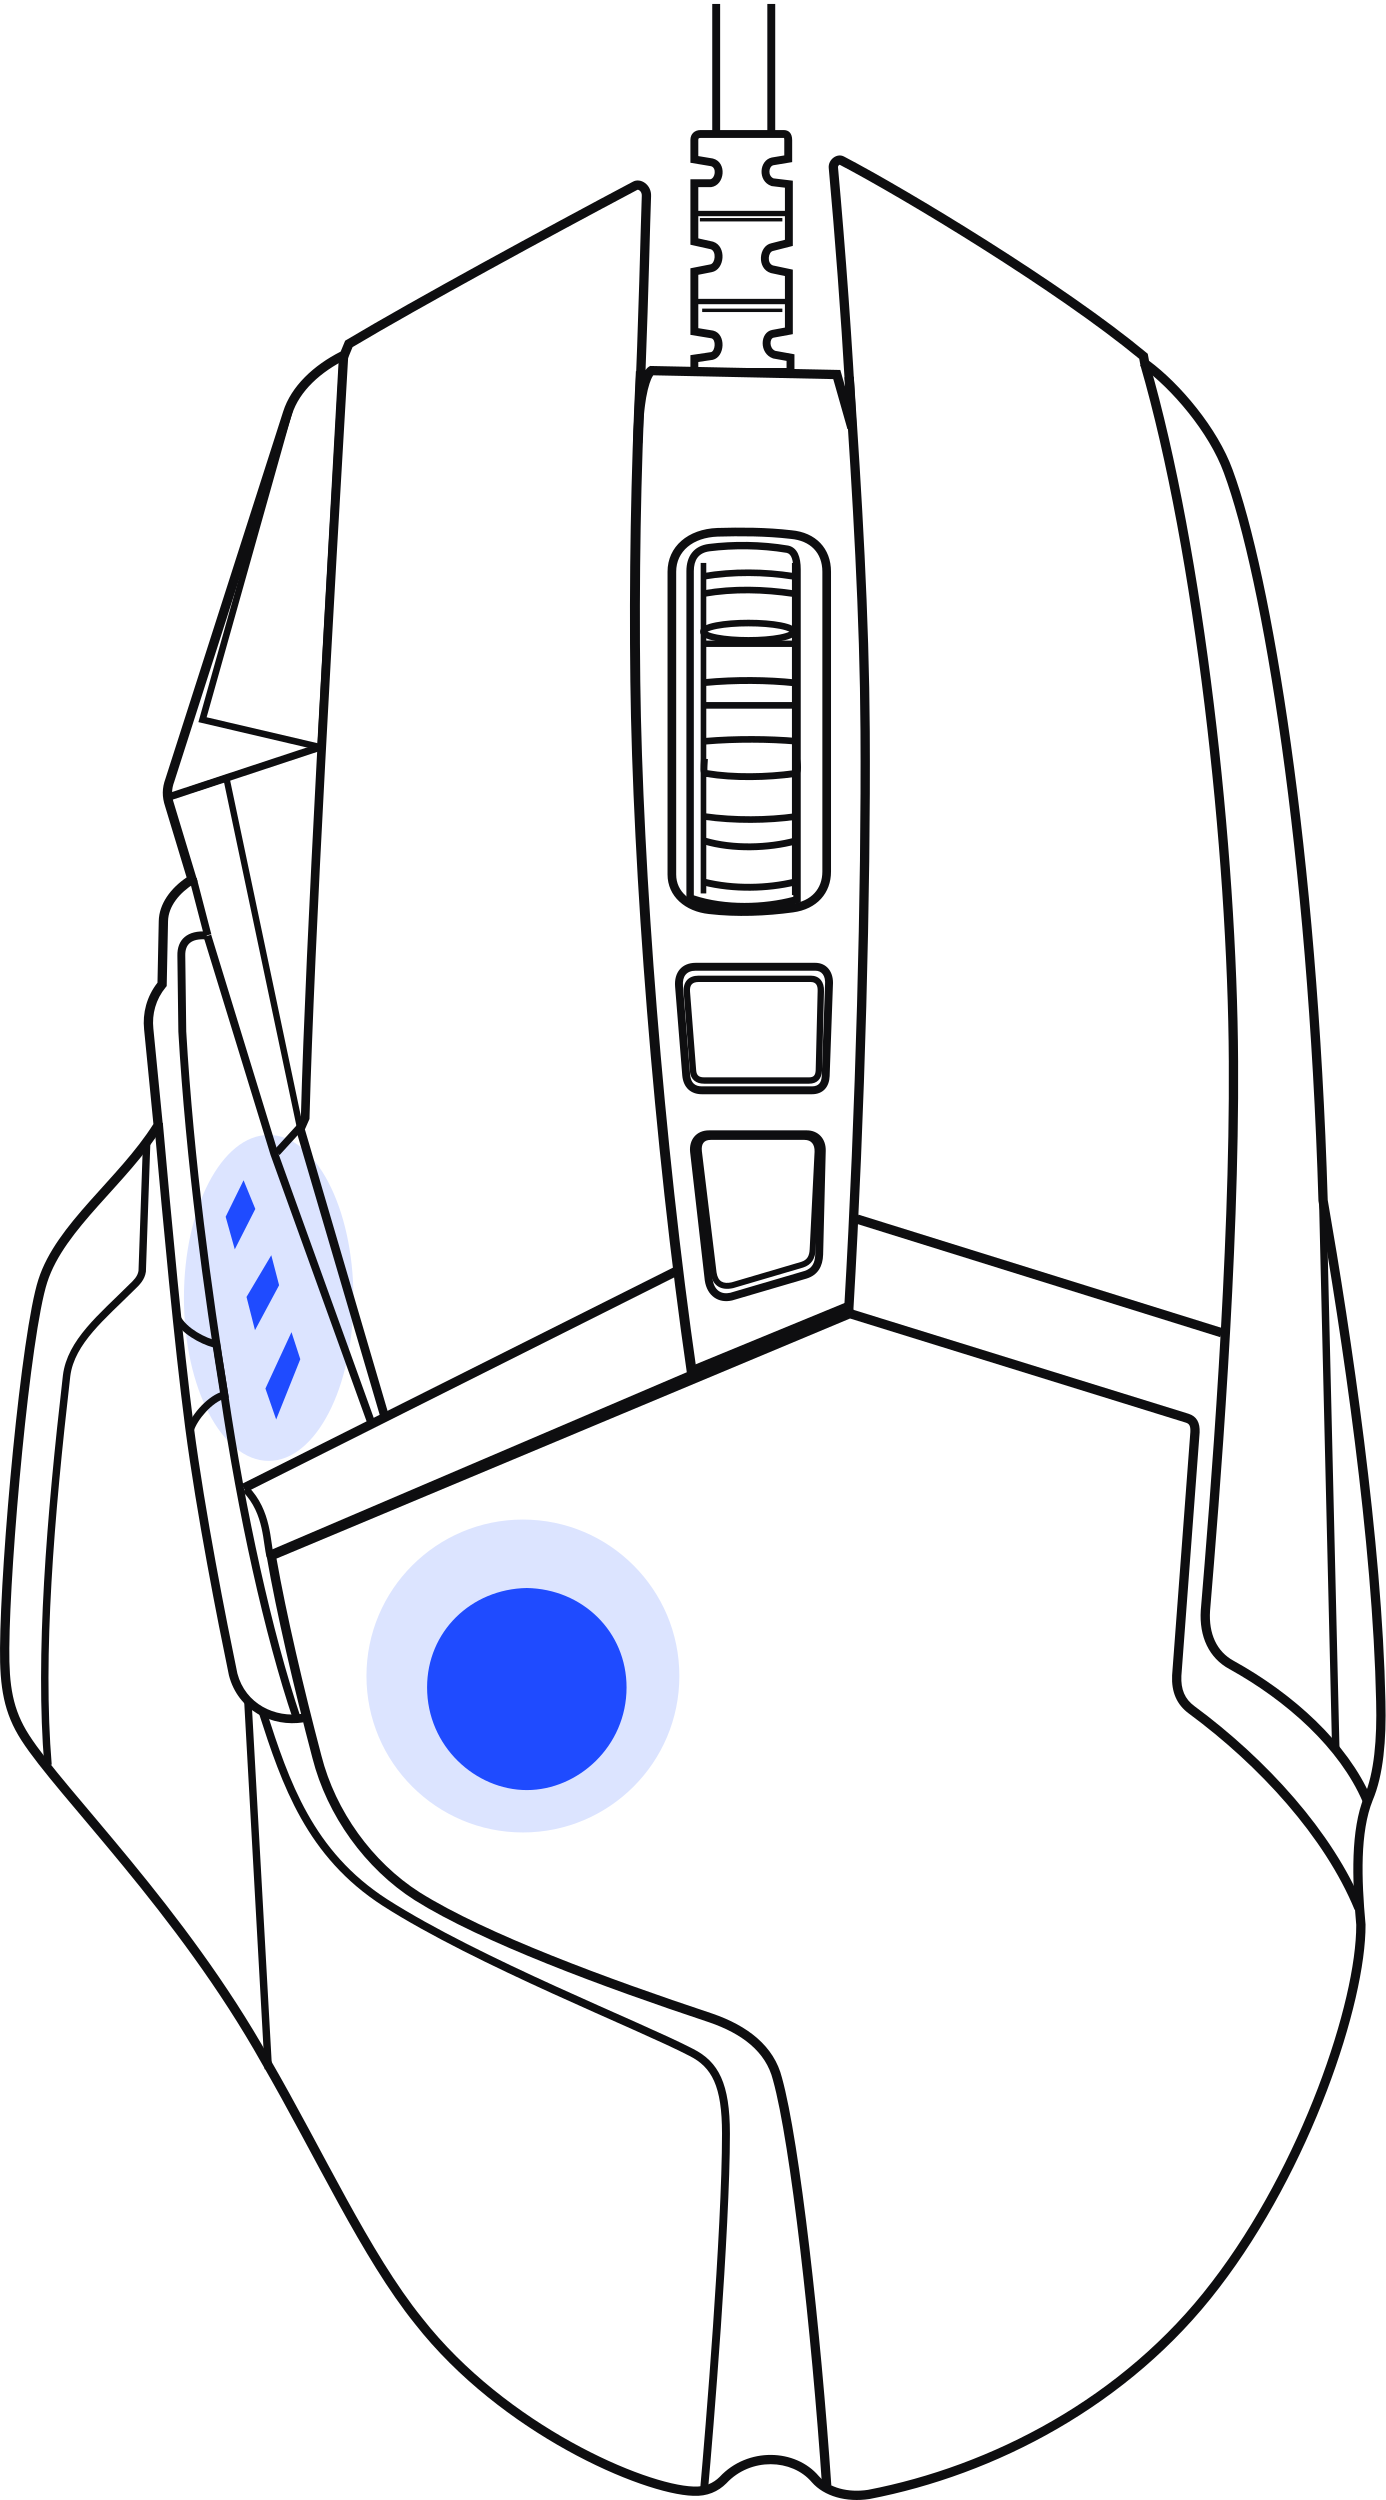
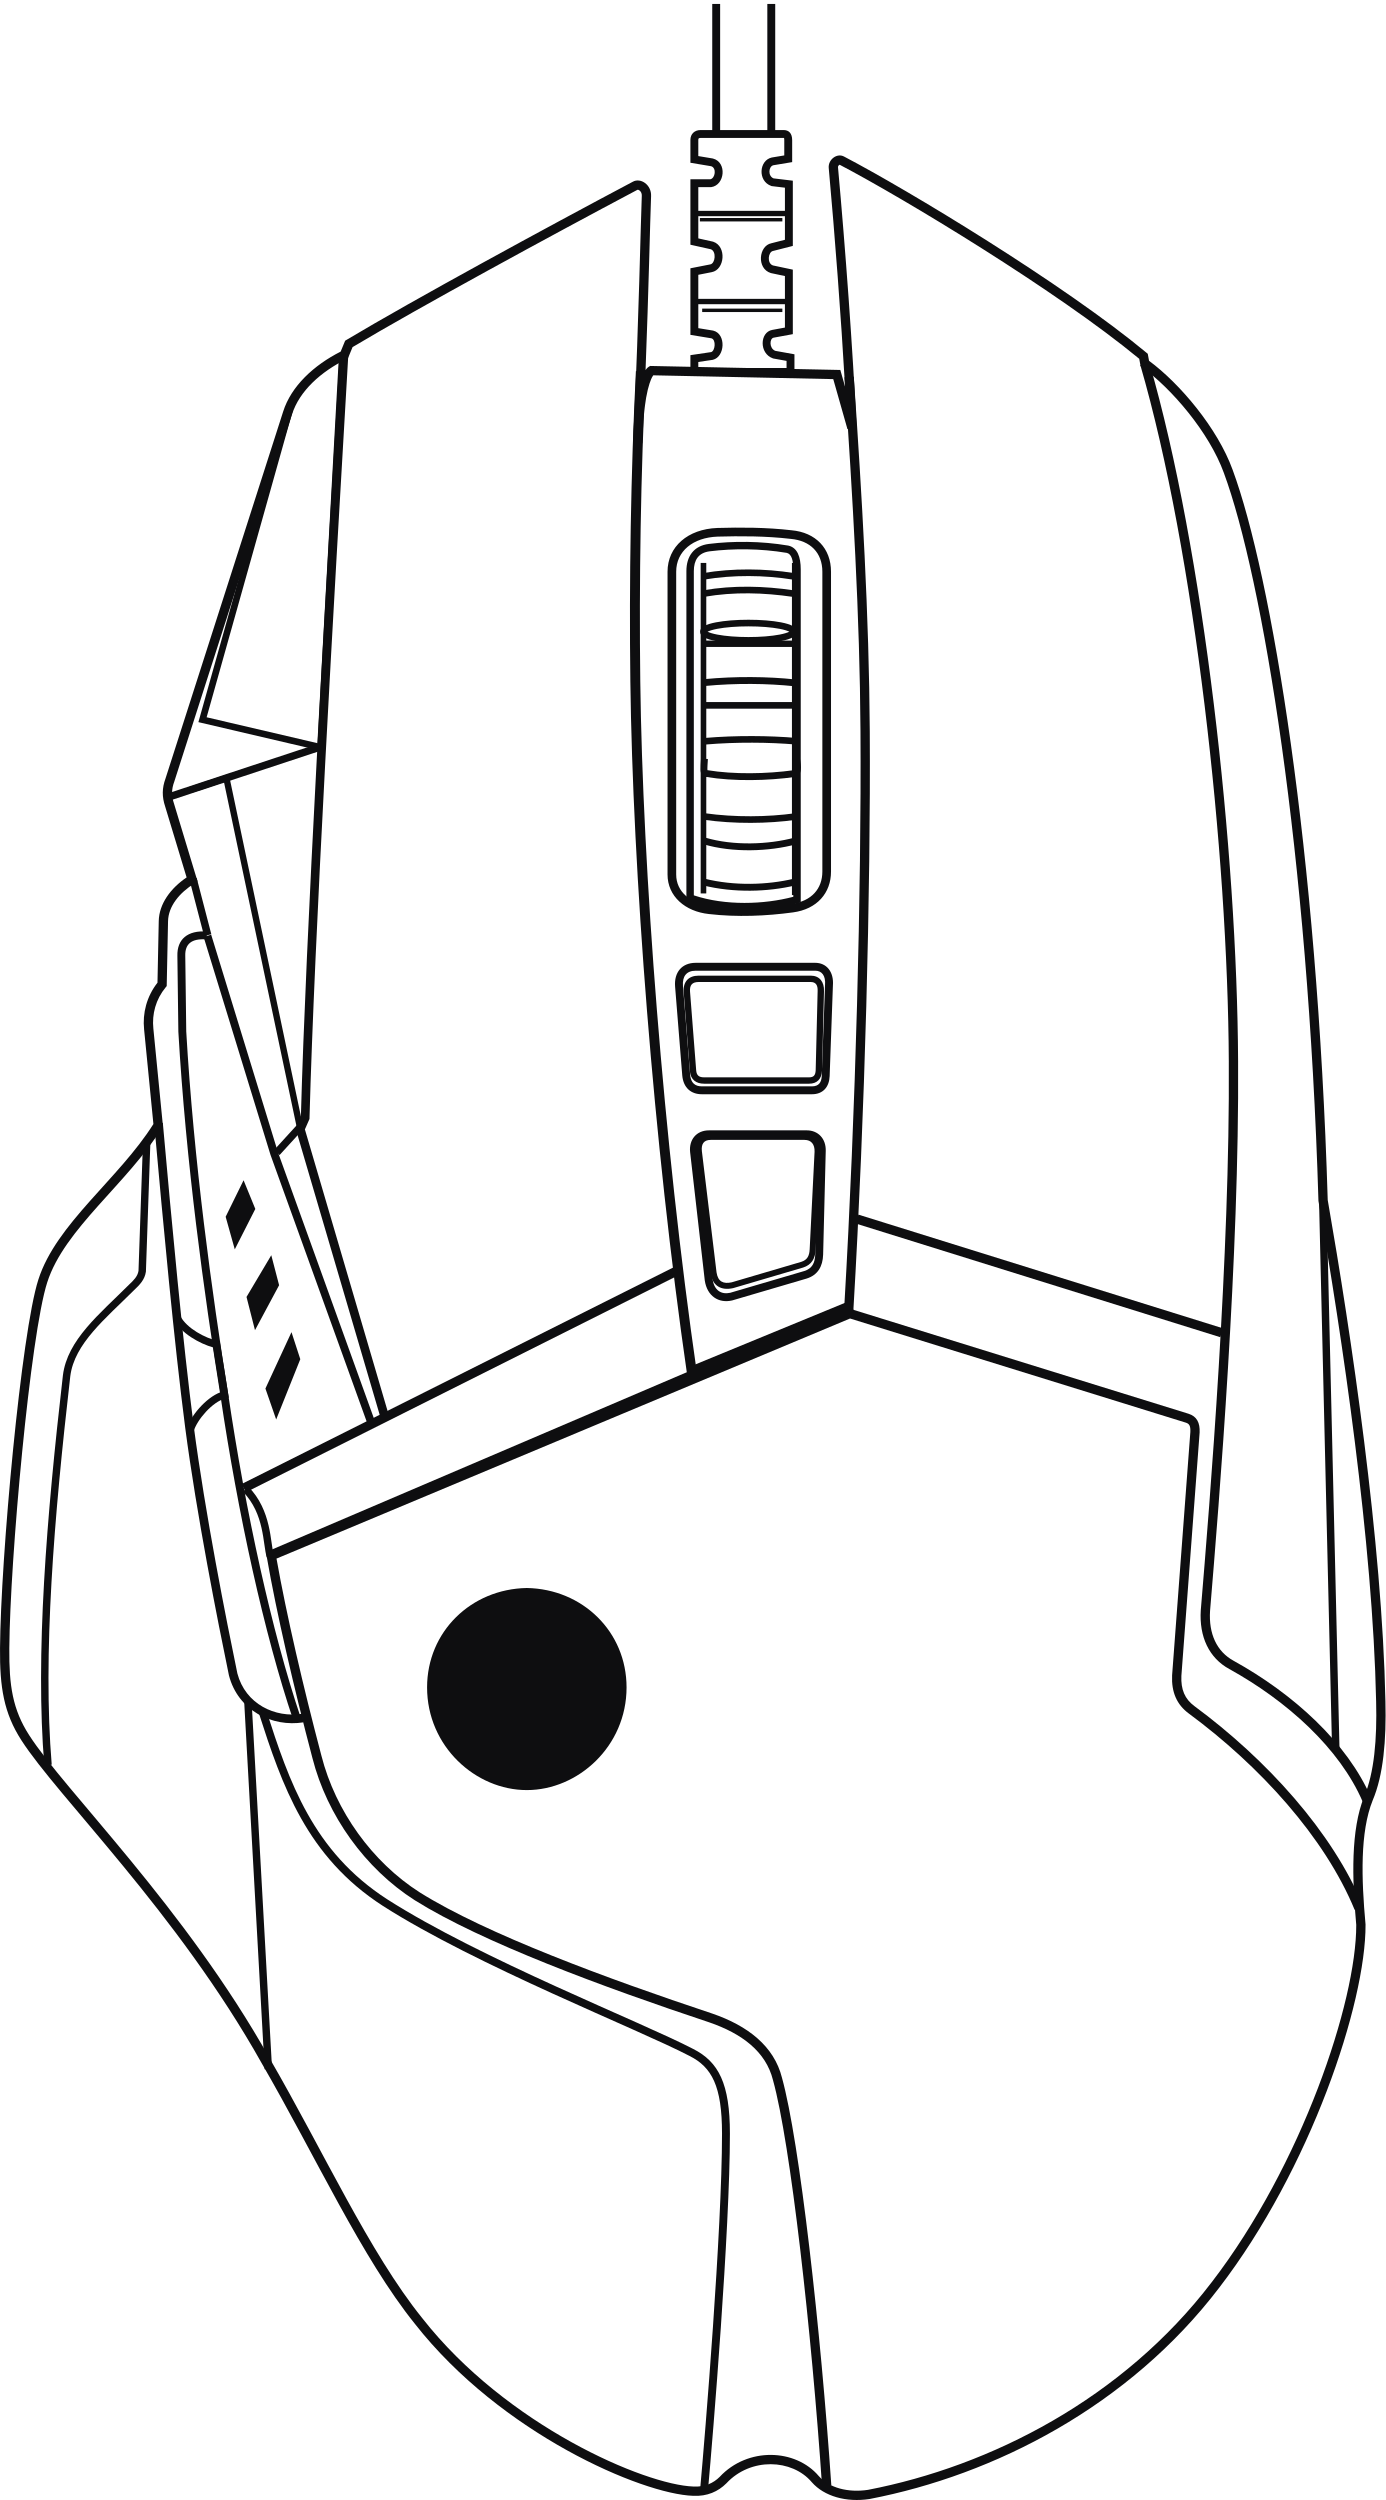
- <svg xmlns="http://www.w3.org/2000/svg" viewBox="0 0 425.112 767.017">
-   <defs>
-     <style>
-       .cls-1{fill:#dce4ff}
-       .cls-2{fill:#0e0e10}
-       .cls-3{fill:#1f4bff}
-     </style>
-   </defs>
+ <svg xmlns="http://www.w3.org/2000/svg" width="425.112" height="767.017" viewBox="0 0 425.112 767.017">
  <g id="Glow">
-     <path d="M108.432 398.211 C108.432 425.825 96.791 448.211 82.432 448.211 C68.072 448.211 56.432 425.825 56.432 398.211 C56.432 370.597 68.072 348.211 82.432 348.211 C96.791 348.211 108.432 370.597 108.432 398.211 Z" class="cls-1" />
-     <path d="M208.432 514.211 C208.432 540.721 186.941 562.211 160.432 562.211 C133.922 562.211 112.432 540.721 112.432 514.211 C112.432 487.701 133.922 466.211 160.432 466.211 C186.941 466.211 208.432 487.701 208.432 514.211 Z" class="cls-1" />
  </g>
  <g id="Layer_5" data-name="Layer 5">
-     <path d="M254.254 51.467 C254.073 48.937 256.832 46.823 259.017 48.06 C278.422 58.218 326.276 87.059 351.743 108.214 L352.142 108.546 L352.533 110.695 C361.983 117.675 373.551 131.367 378.169 144.117 C390.119 176.451 404.143 261.36 407.354 368.166 C414.564 409.54 424.057 473.149 425.057 521.974 C425.362 533.872 424.425 544.67 421.149 552.358 C417.239 562.047 417.673 576.413 418.952 590.381 L418.957 590.443 L418.958 590.505 C419.059 614.621 402.055 665.429 374.066 701.875 C346.353 738.254 305.046 759.345 266.801 766.711 L266.773 766.717 L266.745 766.721 C259.664 767.794 252.879 765.916 249.058 761.55 L249.043 761.532 C242.995 754.385 230.294 753.908 222.876 761.882 L222.858 761.901 L222.84 761.919 C220.357 764.402 216.969 765.953 212.672 765.736 C196.94 765.212 153.669 746.616 127.315 712.998 C111.072 692.841 96.832 661.585 80.298 633.025 L80.288 633.008 C54.352 586.722 17.717 551.315 6.532 533.881 C1.182 525.548 -0.097 517.676 0.006 505.701 C0.207 478.055 6.53 408.811 11.773 392.577 C17.258 375.412 36.466 361.69 47.065 344.867 L44.213 315.859 C43.69 310.835 45.005 305.718 48.316 301.496 L48.316 301.496 L48.706 282.583 C48.809 277.323 52.325 272.539 57.256 269.198 L50.672 247.443 C49.68 244.453 49.684 241.832 50.783 238.846 L86.872 126.282 C89.341 118.464 96.279 112.054 104.516 107.875 L105.893 104.53 L106.3 104.287 C126.716 92.077 167.525 69.872 194.147 55.76 C196.519 54.431 199.903 56.661 199.756 60.168 C199.448 67.883 199.02 89.036 198.061 113.541 C198.586 112.785 198.998 112.54 199.154 112.457 L199.485 112.277 L257.815 113.508 L259.272 118.638 C258.016 96.912 256.171 72.641 254.256 51.494 Z M257.098 51.255 C259.399 76.671 261.6 106.582 262.8 131.196 L260.004 131.655 L255.648 116.314 L200.419 115.15 C199.91 115.865 199.544 116.853 199.275 117.679 C198.579 119.808 197.84 123.303 197.4 128.972 C197.29 131.301 197.176 133.641 197.056 135.984 L194.206 135.876 C194.271 133.235 194.391 130.892 194.552 128.812 C195.991 98.146 196.535 69.342 196.907 60.054 C196.964 58.683 195.851 58.071 195.539 58.249 L195.519 58.26 L195.5 58.271 C169.097 72.266 128.68 94.255 108.17 106.492 L106.745 109.951 L106.263 110.19 C98.511 114.018 91.874 119.911 89.591 127.14 L53.48 239.777 L53.469 239.806 C52.582 242.202 52.587 244.168 53.384 246.56 L53.391 246.579 L60.614 270.446 L59.683 271.023 C55.094 273.868 51.648 278.022 51.557 282.639 L51.147 302.536 L50.832 302.918 C47.775 306.624 46.59 311.143 47.05 315.563 L49.998 345.552 L49.744 345.962 C39.098 363.136 19.758 376.957 14.49 393.445 C9.333 409.411 3.057 478.367 2.858 505.721 C2.76 517.146 3.881 524.474 8.932 532.341 C19.944 549.505 56.708 585.097 82.771 631.605 C99.232 660.04 113.389 691.175 129.542 711.216 L129.554 711.231 C155.394 744.199 197.9 762.4 212.778 762.886 L212.805 762.887 C216.291 763.066 218.893 761.825 220.806 759.92 C229.388 750.718 244.062 751.243 251.212 759.68 C254.388 763.303 260.186 764.823 266.29 763.905 C303.838 756.667 344.517 735.959 371.797 700.147 C399.384 664.225 416.175 614.089 416.106 590.579 C414.79 576.172 414.43 561.373 418.509 551.277 L418.52 551.251 C421.64 543.94 422.501 533.543 422.206 522.048 C421.207 473.313 411.714 409.785 404.527 368.556 L404.509 368.456 L404.506 368.354 C401.311 261.808 387.341 177.161 375.494 145.105 C370.989 132.666 359.465 119.2 350.398 112.668 L349.932 112.332 L349.522 110.077 C324.1 89.072 276.781 60.575 257.67 50.574 L257.641 50.559 L257.613 50.543 C257.585 50.526 257.075 50.833 257.098 51.255 Z" class="cls-2" />
-     <path d="M74.893 521.674 L77.17 521.548 L83.47 634.748 L81.193 634.874 Z" class="cls-2" />
-     <path d="M79.38 525.496 L81.686 524.755 C88.714 546.632 95.998 568.008 118.789 582.708 C147.352 600.984 197.01 620.449 212.686 628.634 C220.48 632.587 223.943 639.253 223.943 654.611 C223.943 684.248 218.741 747.184 217.238 763.721 L214.826 763.501 C216.322 747.038 221.521 684.174 221.521 654.611 C221.521 639.957 218.375 634.233 211.584 630.791 L211.571 630.784 C195.84 622.568 146.11 603.065 117.476 584.744 C94.069 569.645 86.552 547.822 79.38 525.496 Z" class="cls-2" />
-     <path d="M260.659 401.495 L364.654 433.749 C367.208 434.556 368.184 436.531 368.056 439.473 L368.055 439.495 L362.455 514.195 C362.281 518.308 363.465 521.248 366.476 523.462 C388.488 539.719 408.851 562.028 418.25 584.868 L415.613 585.954 C406.412 563.594 386.375 541.703 364.787 525.76 C361.004 522.978 359.386 519.124 359.607 514.049 L359.608 514.027 L365.208 439.327 C365.287 437.442 364.883 436.812 363.809 436.473 L260.804 404.527 L84.833 478.187 C87.857 495.304 93.043 517.55 98.61 538.647 L98.614 538.659 C102.924 555.606 114.202 571.301 128.794 580.606 C149.098 593.344 186.392 607.094 218.481 617.758 L218.494 617.762 C229.444 621.516 237.488 627.788 239.91 637.447 C245.335 656.958 251.849 715.232 255.054 762.515 L252.209 762.707 C249.015 715.604 242.532 657.5 237.158 638.193 L237.153 638.175 L237.148 638.157 C234.966 629.428 227.615 623.906 217.576 620.462 C185.269 609.726 147.769 595.879 127.274 583.019 L127.265 583.013 C112.061 573.32 100.342 557.018 95.851 539.369 C90.141 517.731 84.833 494.893 81.827 477.555 L81.632 476.435 Z" class="cls-2" />
-     <path d="M259.104 115.763 L261.949 115.569 C264.451 152.299 266.652 188.829 266.852 224.357 C267.152 273.288 265.357 341.864 261.855 401.395 L261.803 402.276 L84.092 478.222 L82.971 475.6 L259.06 400.347 C262.524 341.083 264.299 273.003 264 224.375 C263.8 188.904 261.602 152.434 259.104 115.763 Z" class="cls-2" />
-     <path d="M195.097 113.866 L198.14 114.02 C196.566 145.13 196.066 178.498 196.442 209.024 C197.143 266.053 203.549 350.359 213.839 421.393 L210.824 421.829 C200.514 350.663 194.098 266.224 193.395 209.062 C193.019 178.472 193.519 145.04 195.097 113.866 Z" class="cls-2" />
-     <path d="M74.148 455.3 L207.049 388.628 L208.327 391.177 L75.427 457.849 Z" class="cls-2" />
-     <path d="M74.519 457.657 L76.144 456.056 C83.435 463.451 82.869 473.374 84.022 477.121 L81.842 477.792 C80.605 473.773 81.224 464.457 74.519 457.657 Z" class="cls-2" />
-     <path d="M262.507 375.372 L263.356 372.65 L375.256 407.55 L374.407 410.272 Z" class="cls-2" />
-     <path d="M259.529 400.669 L261.535 400.353 L261.835 402.253 L259.829 402.569 Z" class="cls-2" />
-     <path d="M212.232 421.826 L212.232 419.795 L212.432 419.795 L212.432 421.826 Z" class="cls-2" />
-     <path d="M212.189 419.092 L259.789 399.492 L260.875 402.13 L213.275 421.73 Z" class="cls-2" />
-     <path d="M92.311 342.714 C93.823 287.241 99.712 185.427 104.206 108.833 L106.857 108.989 C102.358 185.675 96.459 287.661 94.959 343.047 L94.952 343.308 L93.543 346.503 L119.306 434.237 L116.757 434.985 L90.721 346.319 Z" class="cls-2" />
-     <path d="M84.089 352.842 L91.389 344.842 L93.074 346.38 L85.774 354.38 Z" class="cls-2" />
-     <path d="M70.18 237.42 L93.205 346.688 L91.294 347.091 L68.719 239.959 L58.674 243.279 L58.061 241.424 Z" class="cls-2" />
-     <path d="M51.474 243.428 L97.474 228.228 L98.189 230.394 L52.189 245.594 Z" class="cls-2" />
-     <path d="M87.854 125.536 L89.809 126.086 L63.396 220.064 L97.863 228.122 L97.4 230.1 L60.867 221.558 Z" class="cls-2" />
-     <path d="M97.357 228.357 L103.957 109.657 L105.907 109.765 L99.307 228.465 Z" class="cls-2" />
-     <path d="M58.128 269.898 L60.335 269.324 L64.835 286.624 L62.628 287.198 Z" class="cls-2" />
-     <path d="M54.421 293.233 C54.307 288.221 57.511 285.35 63.523 285.803 L63.34 288.219 C58.725 287.87 56.76 289.645 56.842 293.183 L57.142 316.468 C59.441 356.219 65.035 396.766 70.027 427.819 L70.03 427.834 C75.319 463.663 83.402 500.692 92.279 527.024 L89.984 527.798 C81.062 501.331 72.945 464.165 67.635 428.196 C62.629 397.056 57.025 356.419 54.723 316.581 L54.721 316.554 Z" class="cls-2" />
-     <path d="M62.474 287.466 L64.789 286.756 L85.281 353.528 L115.271 436.7 L112.992 437.522 L82.983 354.294 Z" class="cls-2" />
-     <path d="M47.309 344.729 L49.954 344.493 C52.753 375.775 56.051 411.358 59.449 437.641 C62.942 464.288 69.43 497.03 72.825 513.409 C75.294 522.86 84.436 527.126 92.722 525.8 L93.141 528.422 C83.494 529.966 73.047 524.843 70.246 514.044 L70.238 514.013 L70.231 513.981 C66.825 497.548 60.319 464.716 56.815 437.981 C53.412 411.664 50.11 376.047 47.309 344.729 Z" class="cls-2" />
-     <path d="M42.494 389.907 L43.892 349.472 L46.171 349.55 L44.769 390.112 L44.761 390.172 C44.415 392.595 42.898 394.168 41.125 395.83 C32.471 404.483 22.81 412.185 21.563 422.251 C16.573 465.567 13.074 507.791 15.868 541.417 L13.595 541.605 C10.789 507.831 14.29 465.455 19.3 421.971 C20.653 411.043 30.592 403.138 39.525 394.205 L39.538 394.192 L39.552 394.179 C40.965 392.854 42.224 391.632 42.494 389.907 Z" class="cls-2" />
-     <path d="M53.282 404.802 L55.303 403.744 C57.348 407.649 63.096 410.551 66.672 411.376 L67.42 411.549 L70.199 428.823 L69.162 429.065 C65.27 429.97 60.37 435.645 59.38 439.242 L57.181 438.637 C58.305 434.549 63.164 428.832 67.62 427.157 L65.408 413.407 C61.221 412.236 55.501 409.038 53.282 404.802 Z" class="cls-2" />
-     <path d="M218.521 41.111 L218.521 1.211 L220.943 1.211 L220.943 41.111 Z" class="cls-2" />
-     <path d="M235.421 41.111 L235.421 1.211 L237.843 1.211 L237.843 41.111 Z" class="cls-2" />
-     <path d="M211.821 42.911 C211.821 41.142 213.063 39.9 214.932 39.9 L240.432 39.9 C241.993 39.9 243.043 40.878 243.043 43.011 L243.043 49.737 L237.268 50.699 C235.807 51.058 235.506 53.963 237.325 54.726 L243.243 55.437 L243.243 75.452 L237.192 76.994 L237.152 77.002 C235.706 77.27 235.207 80.775 237.145 81.44 L243.243 82.729 L243.243 102.52 L237.356 103.601 C236.069 103.855 235.946 106.876 237.854 107.639 L243.743 108.699 L243.743 115.322 L211.821 115.322 L211.821 108.966 L218.189 108.023 C219.427 107.655 219.757 104.227 218.277 103.796 L211.821 102.74 L211.821 82.314 L217.919 81.119 C219.468 80.842 219.851 77.133 218.099 76.478 L211.821 75.082 L211.821 55 L217.934 55 C219.452 54.7 219.91 51.499 218.173 50.996 L211.821 49.937 Z M214.932 42.322 C214.4 42.322 214.243 42.48 214.243 42.911 L214.243 47.885 L218.683 48.625 L218.734 48.638 C223.119 49.77 222.412 56.829 218.197 57.411 L218.115 57.422 L214.243 57.422 L214.243 73.14 L218.755 74.142 L218.815 74.162 C223.002 75.558 222.381 82.769 218.356 83.501 L214.243 84.308 L214.243 100.682 L218.777 101.424 L218.825 101.436 C222.854 102.443 222.446 109.493 218.714 110.389 L218.662 110.401 L214.243 111.056 L214.243 112.9 L241.321 112.9 L241.321 110.723 L237.22 109.985 L237.127 109.952 C232.863 108.44 233.091 101.955 236.903 101.222 L240.821 100.502 L240.821 84.693 L236.525 83.784 L236.47 83.767 C232.081 82.395 232.764 75.402 236.667 74.629 L240.821 73.57 L240.821 57.585 L236.754 57.097 L236.627 57.052 C232.381 55.546 232.882 49.193 236.769 48.329 L236.801 48.322 L240.621 47.685 L240.621 43.011 C240.621 42.727 240.591 42.455 240.545 42.327 C240.516 42.324 240.478 42.322 240.432 42.322 Z" class="cls-2" />
-     <path d="M213.132 66.331 L213.132 64.69 L241.332 64.69 L241.332 66.331 Z" class="cls-2" />
-     <path d="M213.932 93.332 L213.932 91.691 L241.032 91.691 L241.032 93.332 Z" class="cls-2" />
-     <path d="M215.432 95.738 L215.432 94.683 L240.032 94.683 L240.032 95.738 Z" class="cls-2" />
-     <path d="M214.732 67.938 L214.732 66.883 L240.032 66.883 L240.032 67.938 Z" class="cls-2" />
-     <path d="M242.868 162.69 C250.243 163.358 254.96 168.229 254.96 175.411 L254.96 267.411 C254.96 273.976 250.668 278.939 243.31 279.927 C235.102 281.042 226.193 281.443 217.485 280.431 C210.213 279.657 204.804 274.988 204.804 268.311 L204.804 175.411 C204.804 167.696 211.069 162.31 220.093 161.984 C227.052 161.782 235.11 161.785 242.868 162.69 Z M207.46 175.411 L207.46 268.311 C207.46 273.632 211.847 277.162 217.772 277.79 L217.785 277.792 C226.275 278.779 234.963 278.38 242.953 277.295 C248.996 276.483 252.304 272.646 252.304 267.411 L252.304 175.411 C252.304 169.599 248.628 165.872 242.613 165.334 L242.595 165.332 L242.577 165.33 C234.941 164.437 227.006 164.44 220.17 164.638 C212.594 164.912 207.46 169.126 207.46 175.411 Z" class="cls-2" />
-     <path d="M241.821 167.386 L241.853 167.392 L241.884 167.399 C244.653 168.028 245.672 170.859 245.672 174.711 L245.672 276.873 L244.843 277.108 C235.114 279.873 221.87 280.365 211.346 276.584 L210.591 276.313 L210.591 175.211 C210.591 170.735 212.821 167.449 217.492 166.879 C224.902 165.966 233.413 165.968 241.821 167.386 Z M212.872 175.211 L212.872 274.7 C222.523 277.93 234.434 277.513 243.391 275.141 L243.391 174.711 C243.391 172.003 242.886 169.989 241.407 169.63 C233.227 168.254 224.951 168.258 217.771 169.143 C214.242 169.573 212.872 171.887 212.872 175.211 Z" class="cls-2" />
-     <path d="M214.972 274.111 L214.972 172.711 L216.691 172.711 L216.691 274.111 Z" class="cls-2" />
-     <path d="M242.972 274.611 L242.972 172.711 L244.691 172.711 L244.691 274.611 Z" class="cls-2" />
-     <path d="M215.765 175.809 C224.873 174.291 234.583 174.391 243.491 175.808 L243.172 177.814 C234.48 176.431 224.991 176.331 216.099 177.813 Z" class="cls-2" />
-     <path d="M215.758 181.111 C225.064 179.492 234.472 179.791 243.478 181.106 L243.185 183.116 C234.391 181.831 225.2 181.53 216.106 183.111 Z" class="cls-2" />
-     <path d="M219.668 190.936 C222.323 190.425 225.902 190.14 229.632 190.14 C233.361 190.14 236.941 190.425 239.596 190.936 C242.814 191.554 244.467 192.439 244.467 193.811 C244.467 195.183 242.814 196.068 239.596 196.686 C236.941 197.197 233.361 197.483 229.632 197.483 C225.902 197.483 222.323 197.197 219.668 196.686 C216.449 196.068 214.796 195.183 214.796 193.811 C214.796 192.439 216.449 191.554 219.668 190.936 Z M217.088 193.811 C217.611 194.087 218.669 194.426 220.051 194.692 C222.58 195.178 226.031 195.452 229.632 195.452 C233.233 195.452 236.684 195.178 239.212 194.692 C240.594 194.426 241.652 194.087 242.175 193.811 C241.652 193.535 240.594 193.196 239.212 192.93 C236.684 192.444 233.233 192.171 229.632 192.171 C226.031 192.171 222.58 192.444 220.051 192.93 C218.669 193.196 217.611 193.535 217.088 193.811 Z" class="cls-2" />
-     <path d="M216.232 198.487 L216.232 196.534 L243.732 196.534 L243.732 198.487 Z" class="cls-2" />
-     <path d="M216.131 208.361 C225.602 207.455 235.573 207.555 244.044 208.463 L243.819 210.559 C235.49 209.667 225.661 209.567 216.332 210.461 Z" class="cls-2" />
-     <path d="M216.432 217.427 L216.432 215.396 L244.032 215.396 L244.032 217.427 Z" class="cls-2" />
-     <path d="M216.346 226.399 C225.803 225.594 236.161 225.694 244.319 226.399 L244.144 228.423 C236.102 227.728 225.86 227.628 216.518 228.423 Z" class="cls-2" />
-     <path d="M243.189 232.167 L245.274 231.855 C245.588 233.943 246.493 237.13 244.432 238.239 L244.266 238.329 L244.079 238.355 C235.529 239.562 225.101 239.766 216.723 238.379 C216.025 238.443 215.02 238.122 214.933 236.201 C214.894 235.341 215.005 234.117 215.079 232.754 L217.185 232.868 C217.116 234.138 216.99 235.618 217.048 236.295 C225.127 237.636 235.212 237.449 243.505 236.306 C243.896 235.65 243.301 232.916 243.189 232.167 Z" class="cls-2" />
-     <path d="M243.991 249.505 L244.272 251.517 C235.578 252.73 225.283 252.83 215.99 251.517 L216.274 249.505 C225.38 250.792 235.485 250.692 243.991 249.505 Z" class="cls-2" />
-     <path d="M243.758 256.993 L244.305 259.029 C235.917 261.28 224.819 261.677 215.833 259.022 L216.43 257 C225.044 259.545 235.746 259.142 243.758 256.993 Z" class="cls-2" />
-     <path d="M243.587 269.585 L244.076 271.637 C235.512 273.676 225.142 273.975 215.678 271.635 L216.185 269.587 C225.322 271.847 235.351 271.546 243.587 269.585 Z" class="cls-2" />
-     <path d="M207.125 302.709 C206.767 298.304 209.224 295.4 213.432 295.4 L250.132 295.4 C253.532 295.4 255.887 298.093 255.541 302.382 L254.542 330.156 C254.418 333.507 252.483 335.722 249.132 335.722 L215.332 335.722 C212.008 335.722 209.686 333.748 209.326 330.028 Z M213.432 297.822 C210.639 297.822 209.296 299.518 209.539 302.513 L211.738 329.804 C211.98 332.276 213.258 333.3 215.332 333.3 L249.132 333.3 C251.18 333.3 252.046 332.115 252.121 330.066 L253.122 302.239 L253.125 302.21 C253.366 299.316 252.123 297.822 250.132 297.822 Z" class="cls-2" />
-     <path d="M209.758 304.386 C209.514 301.219 211.263 299.334 214.332 299.334 L248.732 299.334 C251.384 299.334 252.927 301.193 252.808 304.143 L252.208 328.446 L252.207 328.457 C252.082 331.078 250.653 332.487 248.232 332.487 L216.032 332.487 C213.53 332.487 211.91 331.207 211.66 328.708 L211.659 328.698 Z M214.332 301.287 C212.4 301.287 211.549 302.203 211.705 304.236 L213.604 328.524 C213.757 330.017 214.537 330.534 216.032 330.534 L248.232 330.534 C249.607 330.534 250.178 329.947 250.256 328.375 L250.856 304.07 C250.933 302.225 250.276 301.287 248.732 301.287 Z" class="cls-2" />
-     <path d="M211.727 353.431 C211.355 349.719 213.615 346.8 217.532 346.8 L247.532 346.8 C251.016 346.8 253.464 349.366 253.342 353.141 L252.542 384.95 C252.425 388.566 250.884 391.215 247.491 392.268 L224.638 398.983 L224.601 398.992 C220.414 399.949 216.939 397.588 216.234 392.891 L216.231 392.87 Z M217.532 349.222 C215.051 349.222 213.911 350.899 214.136 353.182 L218.632 392.552 C219.131 395.827 221.237 397.26 224.027 396.638 L224.027 396.638 L246.781 389.952 C249.182 389.203 250.038 387.453 250.121 384.872 L250.921 353.081 C250.999 350.656 249.648 349.222 247.532 349.222 Z" class="cls-2" />
-     <path d="M213.519 353.412 C213.159 350.169 214.784 347.893 218.032 347.893 L246.832 347.893 C249.951 347.893 251.868 350.124 251.749 353.444 L250.249 383.349 C250.133 386.135 248.978 388.069 246.41 388.886 L246.4 388.889 L224.963 395.2 L224.934 395.206 C221.312 396.024 218.601 394.573 218.023 390.645 L218.022 390.633 Z M218.032 349.729 C215.879 349.729 215.104 351.053 215.344 353.21 L219.842 390.389 C220.265 393.24 221.942 393.992 224.501 393.422 L224.501 393.422 L245.862 387.133 C247.688 386.549 248.331 385.284 248.414 383.273 L249.914 353.372 C249.994 351.095 248.91 349.729 246.832 349.729 Z" class="cls-2" />
-     <path d="M349.862 112.009 L352.601 111.213 C369.338 168.84 379.557 261.272 379.858 325.704 C380.258 385.037 374.058 460.668 371.254 494.217 C370.794 501.256 373.305 506.726 378.513 509.558 L378.522 509.563 C396.699 519.617 413.417 534.658 420.742 551.749 L418.121 552.873 C411.046 536.365 394.767 521.808 377.146 512.061 C370.96 508.695 367.872 502.17 368.409 494.017 L368.411 493.992 C371.207 460.535 377.405 384.978 377.006 325.718 C376.706 261.55 366.525 169.382 349.862 112.009 Z" class="cls-2" />
-     <path d="M404.691 368.538 L406.972 368.484 L410.972 536.784 L408.691 536.838 Z" class="cls-2" />
+     <path d="M254.254 51.467 C254.073 48.937 256.832 46.823 259.017 48.06 C278.422 58.218 326.276 87.059 351.743 108.214 L352.142 108.546 L352.533 110.695 C361.983 117.675 373.551 131.367 378.169 144.117 C390.119 176.451 404.143 261.36 407.354 368.166 C414.564 409.54 424.057 473.149 425.057 521.974 C425.362 533.872 424.425 544.67 421.149 552.358 C417.239 562.047 417.673 576.413 418.952 590.381 L418.957 590.443 L418.958 590.505 C419.059 614.621 402.055 665.429 374.066 701.875 C346.353 738.254 305.046 759.345 266.801 766.711 L266.773 766.717 L266.745 766.721 C259.664 767.794 252.879 765.916 249.058 761.55 L249.043 761.532 C242.995 754.385 230.294 753.908 222.876 761.882 L222.858 761.901 L222.84 761.919 C220.357 764.402 216.969 765.953 212.672 765.736 C196.94 765.212 153.669 746.616 127.315 712.998 C111.072 692.841 96.832 661.585 80.298 633.025 L80.288 633.008 C54.352 586.722 17.717 551.315 6.532 533.881 C1.182 525.548 -0.097 517.676 0.006 505.701 C0.207 478.055 6.53 408.811 11.773 392.577 C17.258 375.412 36.466 361.69 47.065 344.867 L44.213 315.859 C43.69 310.835 45.005 305.718 48.316 301.496 L48.316 301.496 L48.706 282.583 C48.809 277.323 52.325 272.539 57.256 269.198 L50.672 247.443 C49.68 244.453 49.684 241.832 50.783 238.846 L86.872 126.282 C89.341 118.464 96.279 112.054 104.516 107.875 L105.893 104.53 L106.3 104.287 C126.716 92.077 167.525 69.872 194.147 55.76 C196.519 54.431 199.903 56.661 199.756 60.168 C199.448 67.883 199.02 89.036 198.061 113.541 C198.586 112.785 198.998 112.54 199.154 112.457 L199.485 112.277 L257.815 113.508 L259.272 118.638 C258.016 96.912 256.171 72.641 254.256 51.494 Z M257.098 51.255 C259.399 76.671 261.6 106.582 262.8 131.196 L260.004 131.655 L255.648 116.314 L200.419 115.15 C199.91 115.865 199.544 116.853 199.275 117.679 C198.579 119.808 197.84 123.303 197.4 128.972 C197.29 131.301 197.176 133.641 197.056 135.984 L194.206 135.876 C194.271 133.235 194.391 130.892 194.552 128.812 C195.991 98.146 196.535 69.342 196.907 60.054 C196.964 58.683 195.851 58.071 195.539 58.249 L195.519 58.26 L195.5 58.271 C169.097 72.266 128.68 94.255 108.17 106.492 L106.745 109.951 L106.263 110.19 C98.511 114.018 91.874 119.911 89.591 127.14 L53.48 239.777 L53.469 239.806 C52.582 242.202 52.587 244.168 53.384 246.56 L53.391 246.579 L60.614 270.446 L59.683 271.023 C55.094 273.868 51.648 278.022 51.557 282.639 L51.147 302.536 L50.832 302.918 C47.775 306.624 46.59 311.143 47.05 315.563 L49.998 345.552 L49.744 345.962 C39.098 363.136 19.758 376.957 14.49 393.445 C9.333 409.411 3.057 478.367 2.858 505.721 C2.76 517.146 3.881 524.474 8.932 532.341 C19.944 549.505 56.708 585.097 82.771 631.605 C99.232 660.04 113.389 691.175 129.542 711.216 L129.554 711.231 C155.394 744.199 197.9 762.4 212.778 762.886 L212.805 762.887 C216.291 763.066 218.893 761.825 220.806 759.92 C229.388 750.718 244.062 751.243 251.212 759.68 C254.388 763.303 260.186 764.823 266.29 763.905 C303.838 756.667 344.517 735.959 371.797 700.147 C399.384 664.225 416.175 614.089 416.106 590.579 C414.79 576.172 414.43 561.373 418.509 551.277 L418.52 551.251 C421.64 543.94 422.501 533.543 422.206 522.048 C421.207 473.313 411.714 409.785 404.527 368.556 L404.509 368.456 L404.506 368.354 C401.311 261.808 387.341 177.161 375.494 145.105 C370.989 132.666 359.465 119.2 350.398 112.668 L349.932 112.332 L349.522 110.077 C324.1 89.072 276.781 60.575 257.67 50.574 L257.641 50.559 L257.613 50.543 C257.585 50.526 257.075 50.833 257.098 51.255 Z" fill="#0e0e10" />
+     <path d="M74.893 521.674 L77.17 521.548 L83.47 634.748 L81.193 634.874 Z" fill="#0e0e10" />
+     <path d="M79.38 525.496 L81.686 524.755 C88.714 546.632 95.998 568.008 118.789 582.708 C147.352 600.984 197.01 620.449 212.686 628.634 C220.48 632.587 223.943 639.253 223.943 654.611 C223.943 684.248 218.741 747.184 217.238 763.721 L214.826 763.501 C216.322 747.038 221.521 684.174 221.521 654.611 C221.521 639.957 218.375 634.233 211.584 630.791 L211.571 630.784 C195.84 622.568 146.11 603.065 117.476 584.744 C94.069 569.645 86.552 547.822 79.38 525.496 Z" fill="#0e0e10" />
+     <path d="M260.659 401.495 L364.654 433.749 C367.208 434.556 368.184 436.531 368.056 439.473 L368.055 439.495 L362.455 514.195 C362.281 518.308 363.465 521.248 366.476 523.462 C388.488 539.719 408.851 562.028 418.25 584.868 L415.613 585.954 C406.412 563.594 386.375 541.703 364.787 525.76 C361.004 522.978 359.386 519.124 359.607 514.049 L359.608 514.027 L365.208 439.327 C365.287 437.442 364.883 436.812 363.809 436.473 L260.804 404.527 L84.833 478.187 C87.857 495.304 93.043 517.55 98.61 538.647 L98.614 538.659 C102.924 555.606 114.202 571.301 128.794 580.606 C149.098 593.344 186.392 607.094 218.481 617.758 L218.494 617.762 C229.444 621.516 237.488 627.788 239.91 637.447 C245.335 656.958 251.849 715.232 255.054 762.515 L252.209 762.707 C249.015 715.604 242.532 657.5 237.158 638.193 L237.153 638.175 L237.148 638.157 C234.966 629.428 227.615 623.906 217.576 620.462 C185.269 609.726 147.769 595.879 127.274 583.019 L127.265 583.013 C112.061 573.32 100.342 557.018 95.851 539.369 C90.141 517.731 84.833 494.893 81.827 477.555 L81.632 476.435 Z" fill="#0e0e10" />
+     <path d="M259.104 115.763 L261.949 115.569 C264.451 152.299 266.652 188.829 266.852 224.357 C267.152 273.288 265.357 341.864 261.855 401.395 L261.803 402.276 L84.092 478.222 L82.971 475.6 L259.06 400.347 C262.524 341.083 264.299 273.003 264 224.375 C263.8 188.904 261.602 152.434 259.104 115.763 Z" fill="#0e0e10" />
+     <path d="M195.097 113.866 L198.14 114.02 C196.566 145.13 196.066 178.498 196.442 209.024 C197.143 266.053 203.549 350.359 213.839 421.393 L210.824 421.829 C200.514 350.663 194.098 266.224 193.395 209.062 C193.019 178.472 193.519 145.04 195.097 113.866 Z" fill="#0e0e10" />
+     <path d="M74.148 455.3 L207.049 388.628 L208.327 391.177 L75.427 457.849 Z" fill="#0e0e10" />
+     <path d="M74.519 457.657 L76.144 456.056 C83.435 463.451 82.869 473.374 84.022 477.121 L81.842 477.792 C80.605 473.773 81.224 464.457 74.519 457.657 Z" fill="#0e0e10" />
+     <path d="M262.507 375.372 L263.356 372.65 L375.256 407.55 L374.407 410.272 Z" fill="#0e0e10" />
+     <path d="M259.529 400.669 L261.535 400.353 L261.835 402.253 L259.829 402.569 Z" fill="#0e0e10" />
+     <path d="M212.232 421.826 L212.232 419.795 L212.432 419.795 L212.432 421.826 Z" fill="#0e0e10" />
+     <path d="M212.189 419.092 L259.789 399.492 L260.875 402.13 L213.275 421.73 Z" fill="#0e0e10" />
+     <path d="M92.311 342.714 C93.823 287.241 99.712 185.427 104.206 108.833 L106.857 108.989 C102.358 185.675 96.459 287.661 94.959 343.047 L94.952 343.308 L93.543 346.503 L119.306 434.237 L116.757 434.985 L90.721 346.319 Z" fill="#0e0e10" />
+     <path d="M84.089 352.842 L91.389 344.842 L93.074 346.38 L85.774 354.38 Z" fill="#0e0e10" />
+     <path d="M70.18 237.42 L93.205 346.688 L91.294 347.091 L68.719 239.959 L58.674 243.279 L58.061 241.424 Z" fill="#0e0e10" />
+     <path d="M51.474 243.428 L97.474 228.228 L98.189 230.394 L52.189 245.594 Z" fill="#0e0e10" />
+     <path d="M87.854 125.536 L89.809 126.086 L63.396 220.064 L97.863 228.122 L97.4 230.1 L60.867 221.558 Z" fill="#0e0e10" />
+     <path d="M97.357 228.357 L103.957 109.657 L105.907 109.765 L99.307 228.465 Z" fill="#0e0e10" />
+     <path d="M58.128 269.898 L60.335 269.324 L64.835 286.624 L62.628 287.198 Z" fill="#0e0e10" />
+     <path d="M54.421 293.233 C54.307 288.221 57.511 285.35 63.523 285.803 L63.34 288.219 C58.725 287.87 56.76 289.645 56.842 293.183 L57.142 316.468 C59.441 356.219 65.035 396.766 70.027 427.819 L70.03 427.834 C75.319 463.663 83.402 500.692 92.279 527.024 L89.984 527.798 C81.062 501.331 72.945 464.165 67.635 428.196 C62.629 397.056 57.025 356.419 54.723 316.581 L54.721 316.554 Z" fill="#0e0e10" />
+     <path d="M62.474 287.466 L64.789 286.756 L85.281 353.528 L115.271 436.7 L112.992 437.522 L82.983 354.294 Z" fill="#0e0e10" />
+     <path d="M47.309 344.729 L49.954 344.493 C52.753 375.775 56.051 411.358 59.449 437.641 C62.942 464.288 69.43 497.03 72.825 513.409 C75.294 522.86 84.436 527.126 92.722 525.8 L93.141 528.422 C83.494 529.966 73.047 524.843 70.246 514.044 L70.238 514.013 L70.231 513.981 C66.825 497.548 60.319 464.716 56.815 437.981 C53.412 411.664 50.11 376.047 47.309 344.729 Z" fill="#0e0e10" />
+     <path d="M42.494 389.907 L43.892 349.472 L46.171 349.55 L44.769 390.112 L44.761 390.172 C44.415 392.595 42.898 394.168 41.125 395.83 C32.471 404.483 22.81 412.185 21.563 422.251 C16.573 465.567 13.074 507.791 15.868 541.417 L13.595 541.605 C10.789 507.831 14.29 465.455 19.3 421.971 C20.653 411.043 30.592 403.138 39.525 394.205 L39.538 394.192 L39.552 394.179 C40.965 392.854 42.224 391.632 42.494 389.907 Z" fill="#0e0e10" />
+     <path d="M53.282 404.802 L55.303 403.744 C57.348 407.649 63.096 410.551 66.672 411.376 L67.42 411.549 L70.199 428.823 L69.162 429.065 C65.27 429.97 60.37 435.645 59.38 439.242 L57.181 438.637 C58.305 434.549 63.164 428.832 67.62 427.157 L65.408 413.407 C61.221 412.236 55.501 409.038 53.282 404.802 Z" fill="#0e0e10" />
+     <path d="M218.521 41.111 L218.521 1.211 L220.943 1.211 L220.943 41.111 Z" fill="#0e0e10" />
+     <path d="M235.421 41.111 L235.421 1.211 L237.843 1.211 L237.843 41.111 Z" fill="#0e0e10" />
+     <path d="M211.821 42.911 C211.821 41.142 213.063 39.9 214.932 39.9 L240.432 39.9 C241.993 39.9 243.043 40.878 243.043 43.011 L243.043 49.737 L237.268 50.699 C235.807 51.058 235.506 53.963 237.325 54.726 L243.243 55.437 L243.243 75.452 L237.192 76.994 L237.152 77.002 C235.706 77.27 235.207 80.775 237.145 81.44 L243.243 82.729 L243.243 102.52 L237.356 103.601 C236.069 103.855 235.946 106.876 237.854 107.639 L243.743 108.699 L243.743 115.322 L211.821 115.322 L211.821 108.966 L218.189 108.023 C219.427 107.655 219.757 104.227 218.277 103.796 L211.821 102.74 L211.821 82.314 L217.919 81.119 C219.468 80.842 219.851 77.133 218.099 76.478 L211.821 75.082 L211.821 55 L217.934 55 C219.452 54.7 219.91 51.499 218.173 50.996 L211.821 49.937 Z M214.932 42.322 C214.4 42.322 214.243 42.48 214.243 42.911 L214.243 47.885 L218.683 48.625 L218.734 48.638 C223.119 49.77 222.412 56.829 218.197 57.411 L218.115 57.422 L214.243 57.422 L214.243 73.14 L218.755 74.142 L218.815 74.162 C223.002 75.558 222.381 82.769 218.356 83.501 L214.243 84.308 L214.243 100.682 L218.777 101.424 L218.825 101.436 C222.854 102.443 222.446 109.493 218.714 110.389 L218.662 110.401 L214.243 111.056 L214.243 112.9 L241.321 112.9 L241.321 110.723 L237.22 109.985 L237.127 109.952 C232.863 108.44 233.091 101.955 236.903 101.222 L240.821 100.502 L240.821 84.693 L236.525 83.784 L236.47 83.767 C232.081 82.395 232.764 75.402 236.667 74.629 L240.821 73.57 L240.821 57.585 L236.754 57.097 L236.627 57.052 C232.381 55.546 232.882 49.193 236.769 48.329 L236.801 48.322 L240.621 47.685 L240.621 43.011 C240.621 42.727 240.591 42.455 240.545 42.327 C240.516 42.324 240.478 42.322 240.432 42.322 Z" fill="#0e0e10" />
+     <path d="M213.132 66.331 L213.132 64.69 L241.332 64.69 L241.332 66.331 Z" fill="#0e0e10" />
+     <path d="M213.932 93.332 L213.932 91.691 L241.032 91.691 L241.032 93.332 Z" fill="#0e0e10" />
+     <path d="M215.432 95.738 L215.432 94.683 L240.032 94.683 L240.032 95.738 Z" fill="#0e0e10" />
+     <path d="M214.732 67.938 L214.732 66.883 L240.032 66.883 L240.032 67.938 Z" fill="#0e0e10" />
+     <path d="M242.868 162.69 C250.243 163.358 254.96 168.229 254.96 175.411 L254.96 267.411 C254.96 273.976 250.668 278.939 243.31 279.927 C235.102 281.042 226.193 281.443 217.485 280.431 C210.213 279.657 204.804 274.988 204.804 268.311 L204.804 175.411 C204.804 167.696 211.069 162.31 220.093 161.984 C227.052 161.782 235.11 161.785 242.868 162.69 Z M207.46 175.411 L207.46 268.311 C207.46 273.632 211.847 277.162 217.772 277.79 L217.785 277.792 C226.275 278.779 234.963 278.38 242.953 277.295 C248.996 276.483 252.304 272.646 252.304 267.411 L252.304 175.411 C252.304 169.599 248.628 165.872 242.613 165.334 L242.595 165.332 L242.577 165.33 C234.941 164.437 227.006 164.44 220.17 164.638 C212.594 164.912 207.46 169.126 207.46 175.411 Z" fill="#0e0e10" />
+     <path d="M241.821 167.386 L241.853 167.392 L241.884 167.399 C244.653 168.028 245.672 170.859 245.672 174.711 L245.672 276.873 L244.843 277.108 C235.114 279.873 221.87 280.365 211.346 276.584 L210.591 276.313 L210.591 175.211 C210.591 170.735 212.821 167.449 217.492 166.879 C224.902 165.966 233.413 165.968 241.821 167.386 Z M212.872 175.211 L212.872 274.7 C222.523 277.93 234.434 277.513 243.391 275.141 L243.391 174.711 C243.391 172.003 242.886 169.989 241.407 169.63 C233.227 168.254 224.951 168.258 217.771 169.143 C214.242 169.573 212.872 171.887 212.872 175.211 Z" fill="#0e0e10" />
+     <path d="M214.972 274.111 L214.972 172.711 L216.691 172.711 L216.691 274.111 Z" fill="#0e0e10" />
+     <path d="M242.972 274.611 L242.972 172.711 L244.691 172.711 L244.691 274.611 Z" fill="#0e0e10" />
+     <path d="M215.765 175.809 C224.873 174.291 234.583 174.391 243.491 175.808 L243.172 177.814 C234.48 176.431 224.991 176.331 216.099 177.813 Z" fill="#0e0e10" />
+     <path d="M215.758 181.111 C225.064 179.492 234.472 179.791 243.478 181.106 L243.185 183.116 C234.391 181.831 225.2 181.53 216.106 183.111 Z" fill="#0e0e10" />
+     <path d="M219.668 190.936 C222.323 190.425 225.902 190.14 229.632 190.14 C233.361 190.14 236.941 190.425 239.596 190.936 C242.814 191.554 244.467 192.439 244.467 193.811 C244.467 195.183 242.814 196.068 239.596 196.686 C236.941 197.197 233.361 197.483 229.632 197.483 C225.902 197.483 222.323 197.197 219.668 196.686 C216.449 196.068 214.796 195.183 214.796 193.811 C214.796 192.439 216.449 191.554 219.668 190.936 Z M217.088 193.811 C217.611 194.087 218.669 194.426 220.051 194.692 C222.58 195.178 226.031 195.452 229.632 195.452 C233.233 195.452 236.684 195.178 239.212 194.692 C240.594 194.426 241.652 194.087 242.175 193.811 C241.652 193.535 240.594 193.196 239.212 192.93 C236.684 192.444 233.233 192.171 229.632 192.171 C226.031 192.171 222.58 192.444 220.051 192.93 C218.669 193.196 217.611 193.535 217.088 193.811 Z" fill="#0e0e10" />
+     <path d="M216.232 198.487 L216.232 196.534 L243.732 196.534 L243.732 198.487 Z" fill="#0e0e10" />
+     <path d="M216.131 208.361 C225.602 207.455 235.573 207.555 244.044 208.463 L243.819 210.559 C235.49 209.667 225.661 209.567 216.332 210.461 Z" fill="#0e0e10" />
+     <path d="M216.432 217.427 L216.432 215.396 L244.032 215.396 L244.032 217.427 Z" fill="#0e0e10" />
+     <path d="M216.346 226.399 C225.803 225.594 236.161 225.694 244.319 226.399 L244.144 228.423 C236.102 227.728 225.86 227.628 216.518 228.423 Z" fill="#0e0e10" />
+     <path d="M243.189 232.167 L245.274 231.855 C245.588 233.943 246.493 237.13 244.432 238.239 L244.266 238.329 L244.079 238.355 C235.529 239.562 225.101 239.766 216.723 238.379 C216.025 238.443 215.02 238.122 214.933 236.201 C214.894 235.341 215.005 234.117 215.079 232.754 L217.185 232.868 C217.116 234.138 216.99 235.618 217.048 236.295 C225.127 237.636 235.212 237.449 243.505 236.306 C243.896 235.65 243.301 232.916 243.189 232.167 Z" fill="#0e0e10" />
+     <path d="M243.991 249.505 L244.272 251.517 C235.578 252.73 225.283 252.83 215.99 251.517 L216.274 249.505 C225.38 250.792 235.485 250.692 243.991 249.505 Z" fill="#0e0e10" />
+     <path d="M243.758 256.993 L244.305 259.029 C235.917 261.28 224.819 261.677 215.833 259.022 L216.43 257 C225.044 259.545 235.746 259.142 243.758 256.993 Z" fill="#0e0e10" />
+     <path d="M243.587 269.585 L244.076 271.637 C235.512 273.676 225.142 273.975 215.678 271.635 L216.185 269.587 C225.322 271.847 235.351 271.546 243.587 269.585 Z" fill="#0e0e10" />
+     <path d="M207.125 302.709 C206.767 298.304 209.224 295.4 213.432 295.4 L250.132 295.4 C253.532 295.4 255.887 298.093 255.541 302.382 L254.542 330.156 C254.418 333.507 252.483 335.722 249.132 335.722 L215.332 335.722 C212.008 335.722 209.686 333.748 209.326 330.028 Z M213.432 297.822 C210.639 297.822 209.296 299.518 209.539 302.513 L211.738 329.804 C211.98 332.276 213.258 333.3 215.332 333.3 L249.132 333.3 C251.18 333.3 252.046 332.115 252.121 330.066 L253.122 302.239 L253.125 302.21 C253.366 299.316 252.123 297.822 250.132 297.822 Z" fill="#0e0e10" />
+     <path d="M209.758 304.386 C209.514 301.219 211.263 299.334 214.332 299.334 L248.732 299.334 C251.384 299.334 252.927 301.193 252.808 304.143 L252.208 328.446 L252.207 328.457 C252.082 331.078 250.653 332.487 248.232 332.487 L216.032 332.487 C213.53 332.487 211.91 331.207 211.66 328.708 L211.659 328.698 Z M214.332 301.287 C212.4 301.287 211.549 302.203 211.705 304.236 L213.604 328.524 C213.757 330.017 214.537 330.534 216.032 330.534 L248.232 330.534 C249.607 330.534 250.178 329.947 250.256 328.375 L250.856 304.07 C250.933 302.225 250.276 301.287 248.732 301.287 Z" fill="#0e0e10" />
+     <path d="M211.727 353.431 C211.355 349.719 213.615 346.8 217.532 346.8 L247.532 346.8 C251.016 346.8 253.464 349.366 253.342 353.141 L252.542 384.95 C252.425 388.566 250.884 391.215 247.491 392.268 L224.638 398.983 L224.601 398.992 C220.414 399.949 216.939 397.588 216.234 392.891 L216.231 392.87 Z M217.532 349.222 C215.051 349.222 213.911 350.899 214.136 353.182 L218.632 392.552 C219.131 395.827 221.237 397.26 224.027 396.638 L224.027 396.638 L246.781 389.952 C249.182 389.203 250.038 387.453 250.121 384.872 L250.921 353.081 C250.999 350.656 249.648 349.222 247.532 349.222 Z" fill="#0e0e10" />
+     <path d="M213.519 353.412 C213.159 350.169 214.784 347.893 218.032 347.893 L246.832 347.893 C249.951 347.893 251.868 350.124 251.749 353.444 L250.249 383.349 C250.133 386.135 248.978 388.069 246.41 388.886 L246.4 388.889 L224.963 395.2 L224.934 395.206 C221.312 396.024 218.601 394.573 218.023 390.645 L218.022 390.633 Z M218.032 349.729 C215.879 349.729 215.104 351.053 215.344 353.21 L219.842 390.389 C220.265 393.24 221.942 393.992 224.501 393.422 L224.501 393.422 L245.862 387.133 C247.688 386.549 248.331 385.284 248.414 383.273 L249.914 353.372 C249.994 351.095 248.91 349.729 246.832 349.729 Z" fill="#0e0e10" />
+     <path d="M349.862 112.009 L352.601 111.213 C369.338 168.84 379.557 261.272 379.858 325.704 C380.258 385.037 374.058 460.668 371.254 494.217 C370.794 501.256 373.305 506.726 378.513 509.558 L378.522 509.563 C396.699 519.617 413.417 534.658 420.742 551.749 L418.121 552.873 C411.046 536.365 394.767 521.808 377.146 512.061 C370.96 508.695 367.872 502.17 368.409 494.017 L368.411 493.992 C371.207 460.535 377.405 384.978 377.006 325.718 C376.706 261.55 366.525 169.382 349.862 112.009 Z" fill="#0e0e10" />
+     <path d="M404.691 368.538 L406.972 368.484 L410.972 536.784 L408.691 536.838 Z" fill="#0e0e10" />
  </g>
  <g id="DPI_LEDs" data-name="DPI LEDs">
-     <path d="M74.732 362.111 L69.232 373.311 L72.032 383.311 L78.332 370.911 Z" class="cls-3" />
-     <path d="M83.232 385.111 L75.632 397.911 L78.232 408.111 L85.632 394.311 Z" class="cls-3" />
-     <path d="M89.432 408.711 L81.432 426.011 L84.732 435.511 L92.132 417.011 Z" class="cls-3" />
+     <path d="M74.732 362.111 L69.232 373.311 L72.032 383.311 L78.332 370.911 Z" fill="#0e0e10" />
+     <path d="M83.232 385.111 L75.632 397.911 L78.232 408.111 L85.632 394.311 Z" fill="#0e0e10" />
+     <path d="M89.432 408.711 L81.432 426.011 L84.732 435.511 L92.132 417.011 Z" fill="#0e0e10" />
  </g>
  <g id="Logo">
-     <path d="M131.032 517.711 C131.032 500.611 144.532 487.511 161.632 487.211 L161.632 487.211 L161.632 487.211 C178.732 487.511 192.232 500.611 192.232 517.711 C192.232 535.811 177.332 549.211 161.632 549.211 C145.932 549.211 131.032 535.811 131.032 517.711 Z" class="cls-3" />
+     <path d="M131.032 517.711 C131.032 500.611 144.532 487.511 161.632 487.211 L161.632 487.211 L161.632 487.211 C178.732 487.511 192.232 500.611 192.232 517.711 C192.232 535.811 177.332 549.211 161.632 549.211 C145.932 549.211 131.032 535.811 131.032 517.711 Z" fill="#0e0e10" />
  </g>
</svg>
